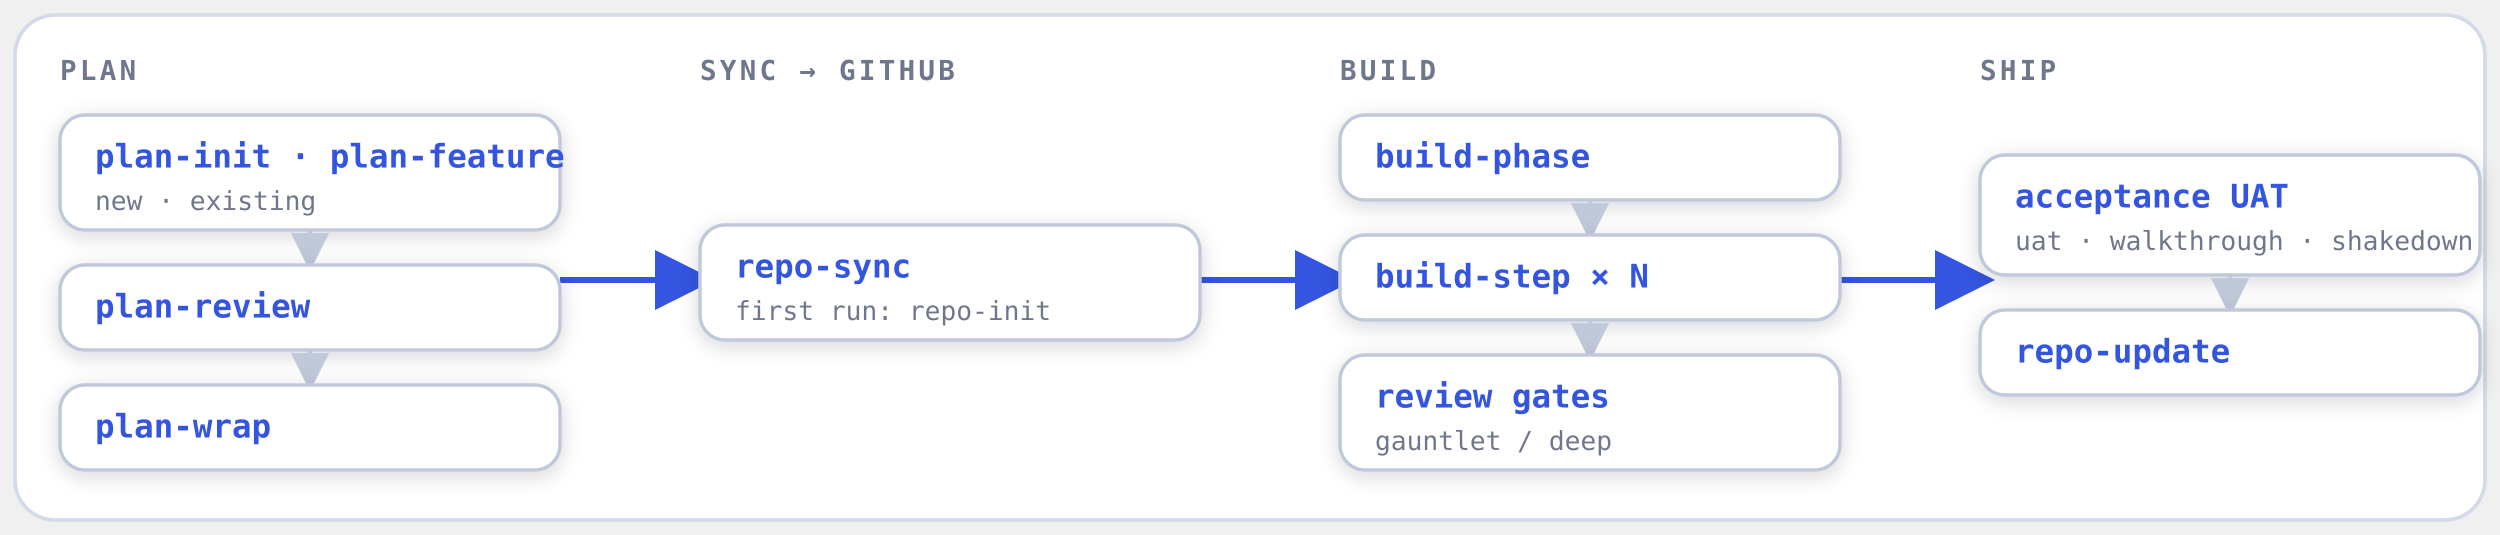
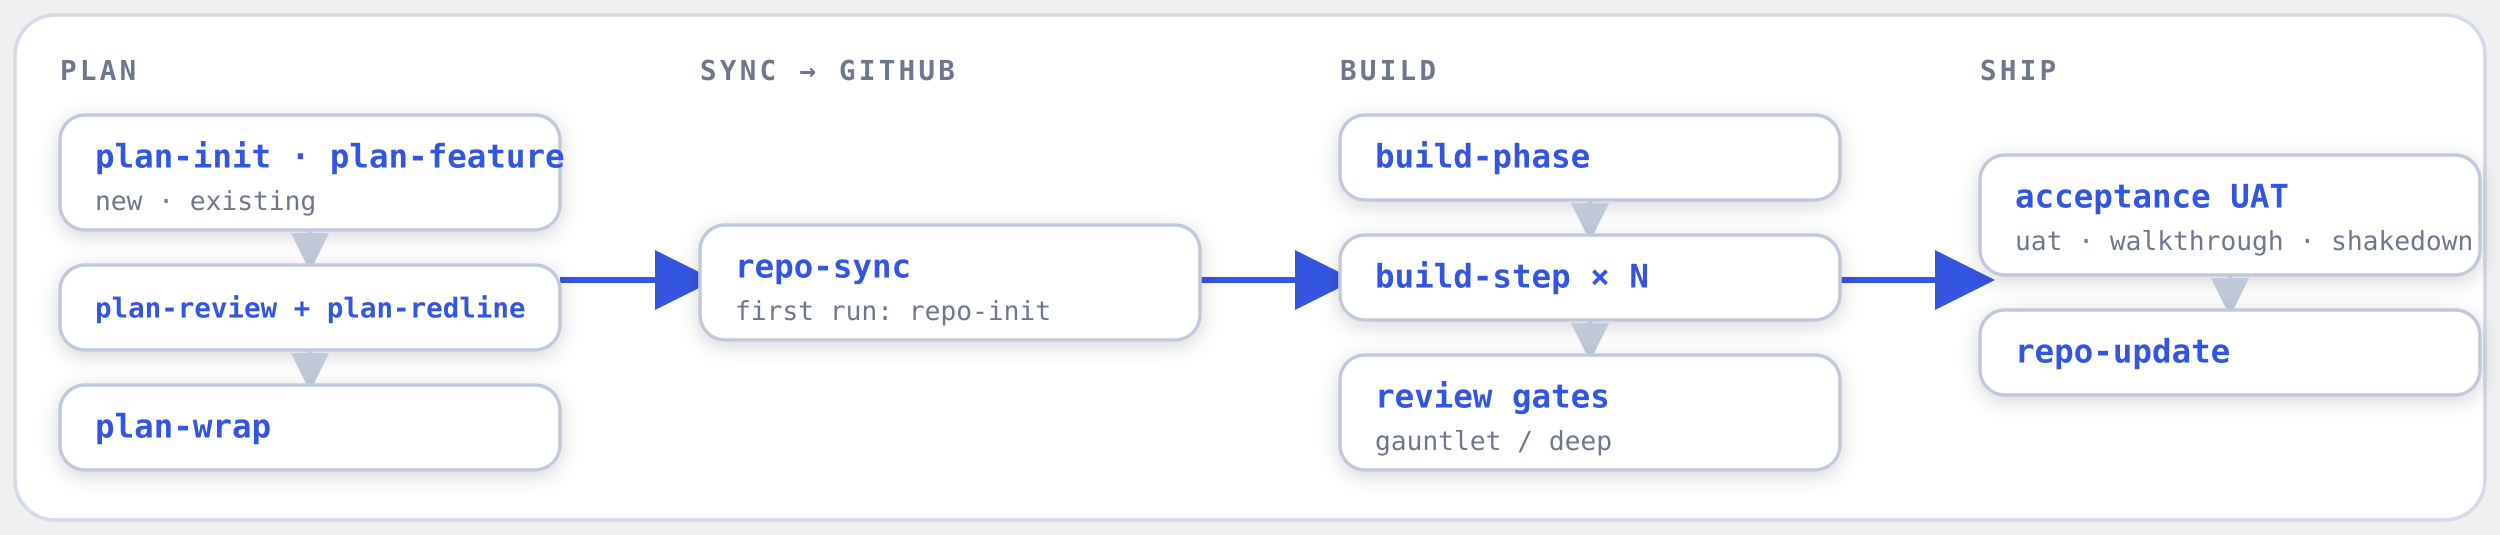
<svg xmlns="http://www.w3.org/2000/svg" viewBox="0 0 1000 214" font-family="ui-monospace,'Cascadia Code','SF Mono',Consolas,'Roboto Mono',monospace" role="img" aria-label="The core pipeline: plan, then sync to GitHub, then build, then ship">
  <defs>
    <marker id="ar-light" markerWidth="9" markerHeight="9" refX="7.5" refY="4.5" orient="auto">
      <path d="M0,0 L9,4.5 L0,9 Z" fill="#C0C9DA" />
    </marker>
    <marker id="ar-s-light" markerWidth="10" markerHeight="10" refX="7.5" refY="5" orient="auto">
      <path d="M0,0 L10,5 L0,10 Z" fill="#3355E0" />
    </marker>
    <filter id="sh-light" x="-20%" y="-45%" width="140%" height="190%">
      <feDropShadow dx="0" dy="2" stdDeviation="4" flood-color="rgba(20,26,40,.16)" />
    </filter>
  </defs>
  <style>
    .bg{fill:#FFFFFF;stroke:#D4DBE8;stroke-width:1.5}
    .lnk{fill:none;stroke:#C0C9DA;stroke-width:1.7}
    .spine{fill:none;stroke:#3355E0;stroke-width:2.4}
    .node rect{fill:#FFFFFF;stroke:#C0C9DA;stroke-width:1.4;filter:url(#sh-light)}
    .pn{fill:#3355E0;font-size:13px;font-weight:600}
    .ps{fill:#6E778C;font-size:10.5px}
    .lbl{fill:#6E778C;font-size:11px;letter-spacing:.12em;font-weight:600}
    .cap{fill:#6E778C;font-size:10.5px}
-   </style>
+   @media (prefers-color-scheme: dark) {
+ 
+     .bg{fill:#161C26;stroke:#29313F;stroke-width:1.5}
+     .lnk{fill:none;stroke:#384153;stroke-width:1.7}
+     .spine{fill:none;stroke:#6E9BFF;stroke-width:2.4}
+     .node rect{fill:#161C26;stroke:#384153;stroke-width:1.4;filter:url(#sh-light)}
+     .pn{fill:#6E9BFF;font-size:13px;font-weight:600}
+     .ps{fill:#9AA5B8;font-size:10.5px}
+     .lbl{fill:#9AA5B8;font-size:11px;letter-spacing:.12em;font-weight:600}
+     .cap{fill:#9AA5B8;font-size:10.5px}
+ 
+ #ar-light path {fill:#384153} #ar-s-light path {fill:#6E9BFF}
+ }
+ </style>
  <rect class="bg" x="6" y="6" width="988" height="202" rx="16" />
  <text class="lbl" x="24" y="32">PLAN</text>
  <text class="lbl" x="280" y="32">SYNC → GITHUB</text>
  <text class="lbl" x="536" y="32">BUILD</text>
  <text class="lbl" x="792" y="32">SHIP</text>
  <path class="spine" marker-end="url(#ar-s-light)" d="M224,112 L280,112" />
  <path class="spine" marker-end="url(#ar-s-light)" d="M480,112 L536,112" />
  <path class="spine" marker-end="url(#ar-s-light)" d="M736,112 L792,112" />
  <g class="node">
    <rect x="24" y="46" width="200" height="46" rx="10" />
    <text class="pn" x="38" y="67">plan-init · plan-feature</text>
    <text class="ps" x="38" y="84">new · existing</text>
  </g>
  <path class="lnk" marker-end="url(#ar-light)" d="M124,92 L124,106" />
  <g class="node">
    <rect x="24" y="106" width="200" height="34" rx="10" />
-     <text class="pn" x="38" y="127">plan-review</text>
+     <text class="pn" x="38" y="127" style="font-size:11px">plan-review + plan-redline</text>
  </g>
  <path class="lnk" marker-end="url(#ar-light)" d="M124,140 L124,154" />
  <g class="node">
    <rect x="24" y="154" width="200" height="34" rx="10" />
    <text class="pn" x="38" y="175">plan-wrap</text>
  </g>
  <g class="node">
    <rect x="280" y="90" width="200" height="46" rx="10" />
    <text class="pn" x="294" y="111">repo-sync</text>
    <text class="ps" x="294" y="128">first run: repo-init</text>
  </g>
  <g class="node">
    <rect x="536" y="46" width="200" height="34" rx="10" />
    <text class="pn" x="550" y="67">build-phase</text>
  </g>
  <path class="lnk" marker-end="url(#ar-light)" d="M636,80 L636,94" />
  <g class="node">
    <rect x="536" y="94" width="200" height="34" rx="10" />
    <text class="pn" x="550" y="115">build-step  × N</text>
  </g>
  <path class="lnk" marker-end="url(#ar-light)" d="M636,128 L636,142" />
  <g class="node">
    <rect x="536" y="142" width="200" height="46" rx="10" />
    <text class="pn" x="550" y="163">review gates</text>
    <text class="ps" x="550" y="180">gauntlet / deep</text>
  </g>
  <g class="node">
    <rect x="792" y="62" width="200" height="48" rx="10" />
    <text class="pn" x="806" y="83">acceptance UAT</text>
    <text class="ps" x="806" y="100">uat · walkthrough · shakedown</text>
  </g>
  <path class="lnk" marker-end="url(#ar-light)" d="M892,110 L892,124" />
  <g class="node">
    <rect x="792" y="124" width="200" height="34" rx="10" />
    <text class="pn" x="806" y="145">repo-update</text>
  </g>
</svg>
